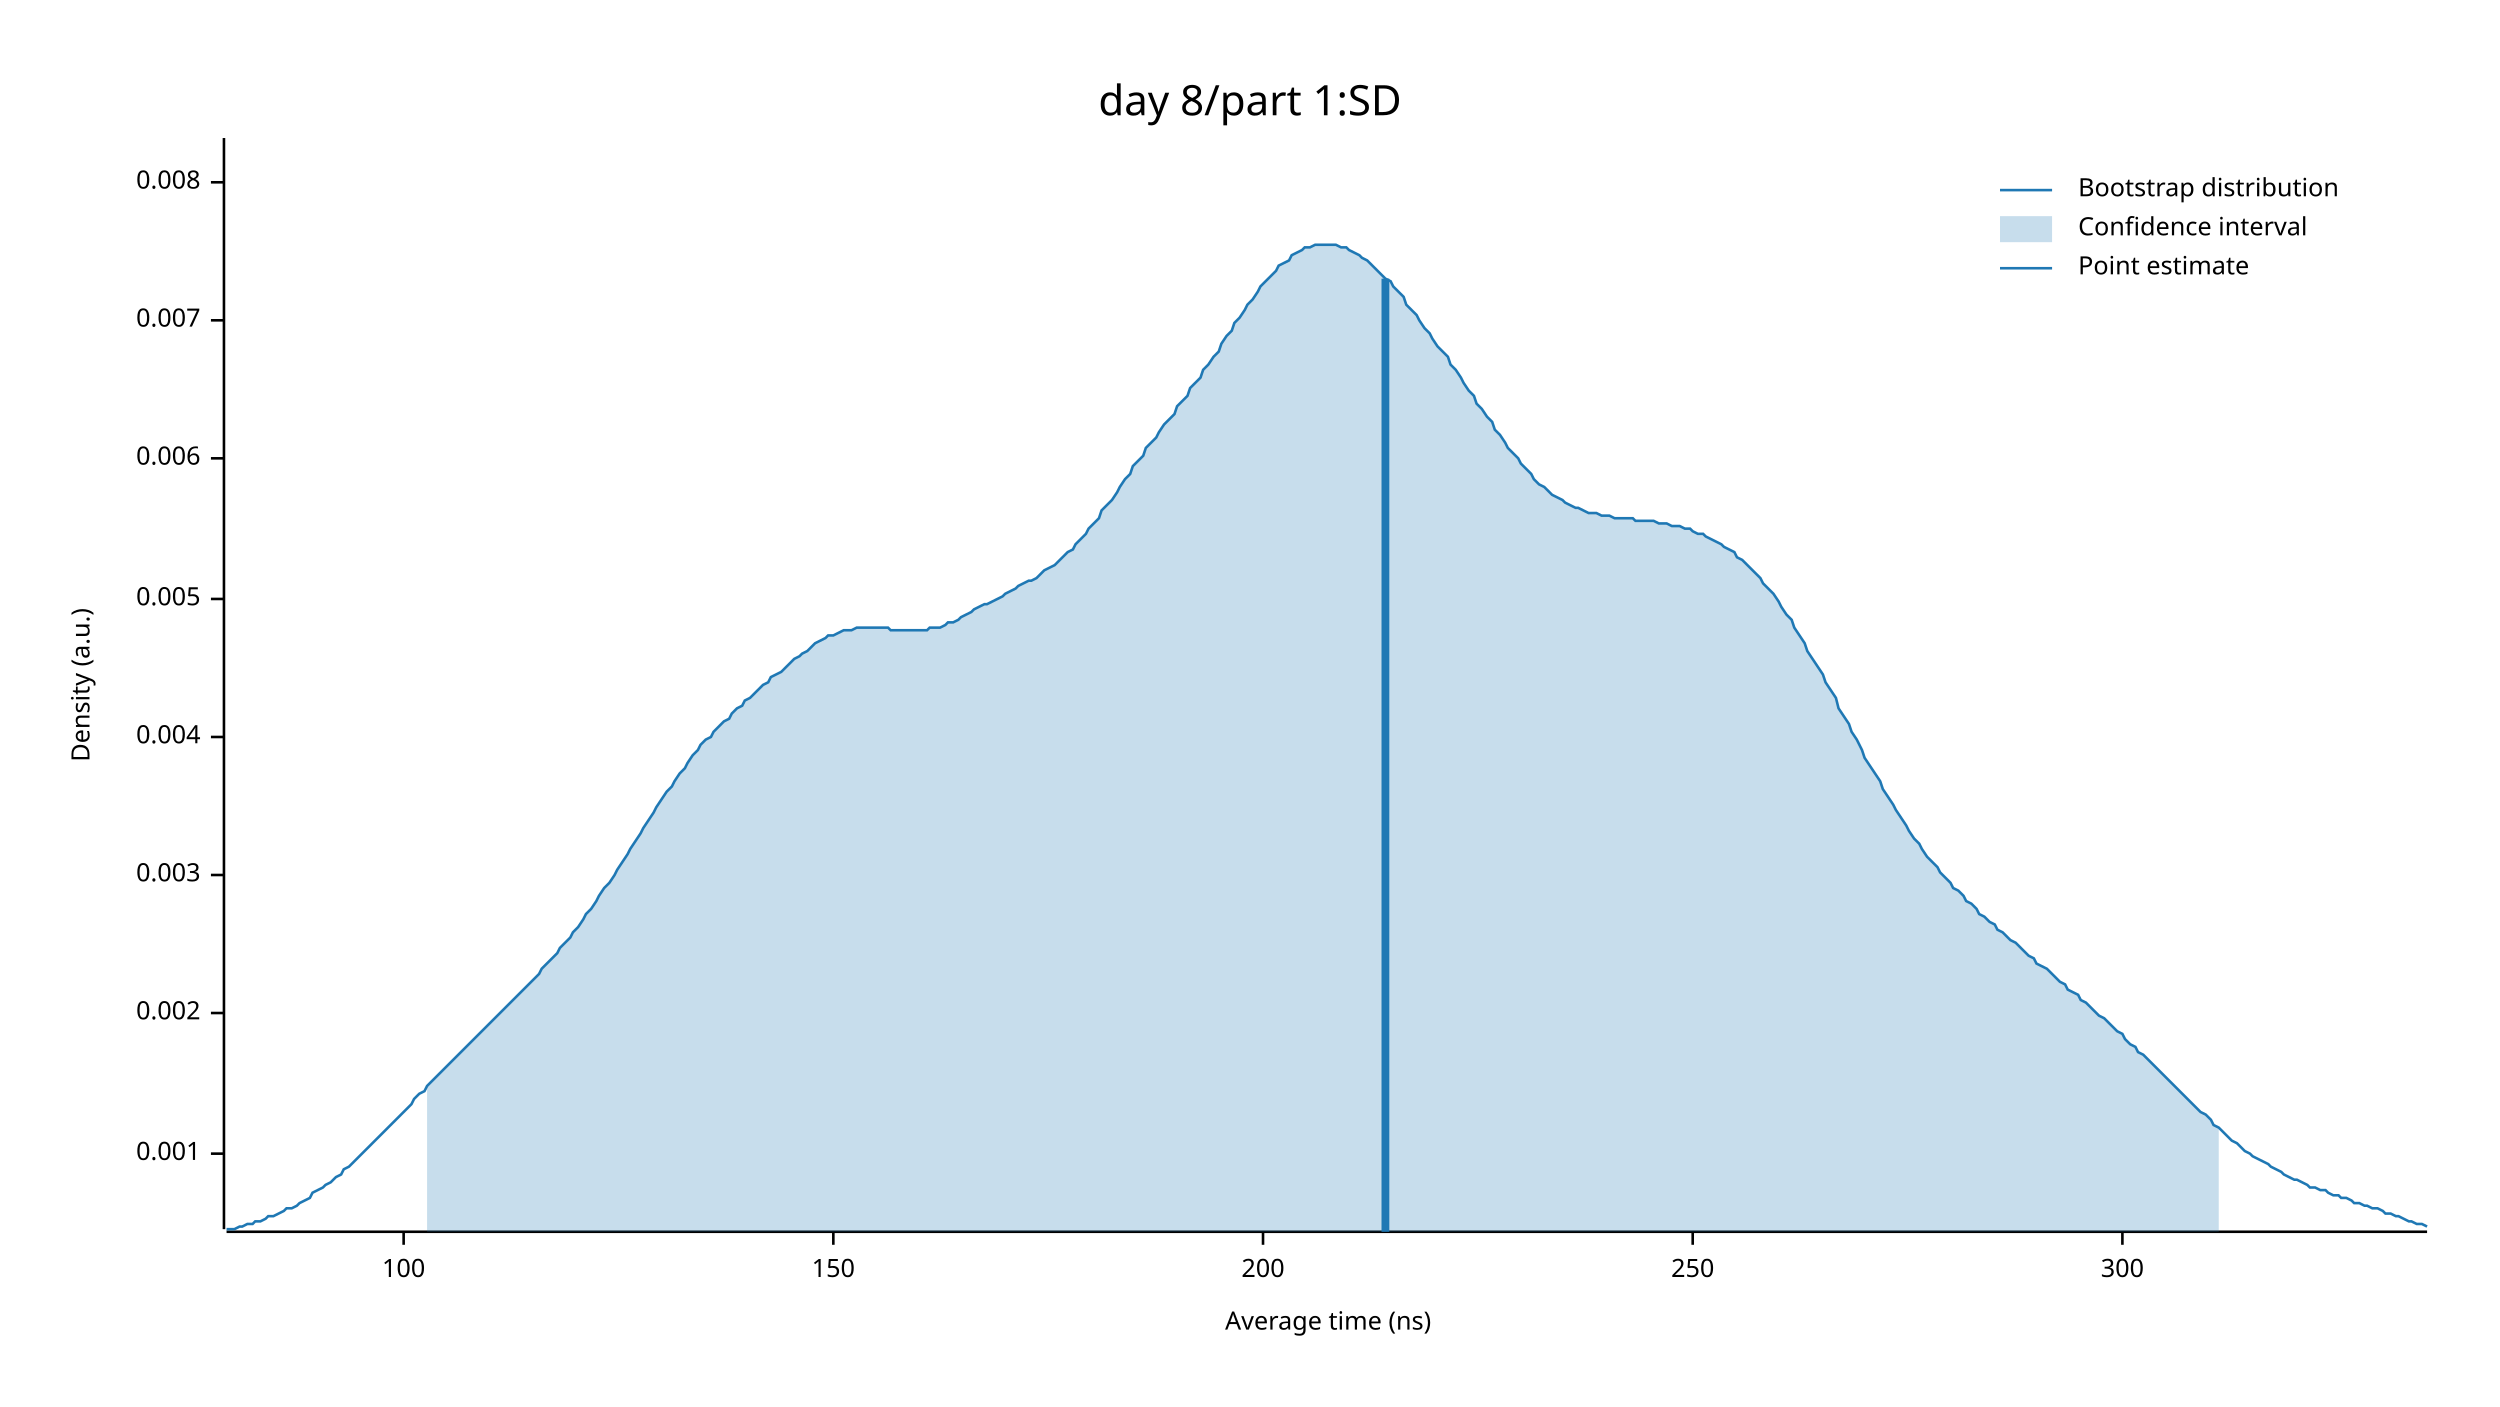
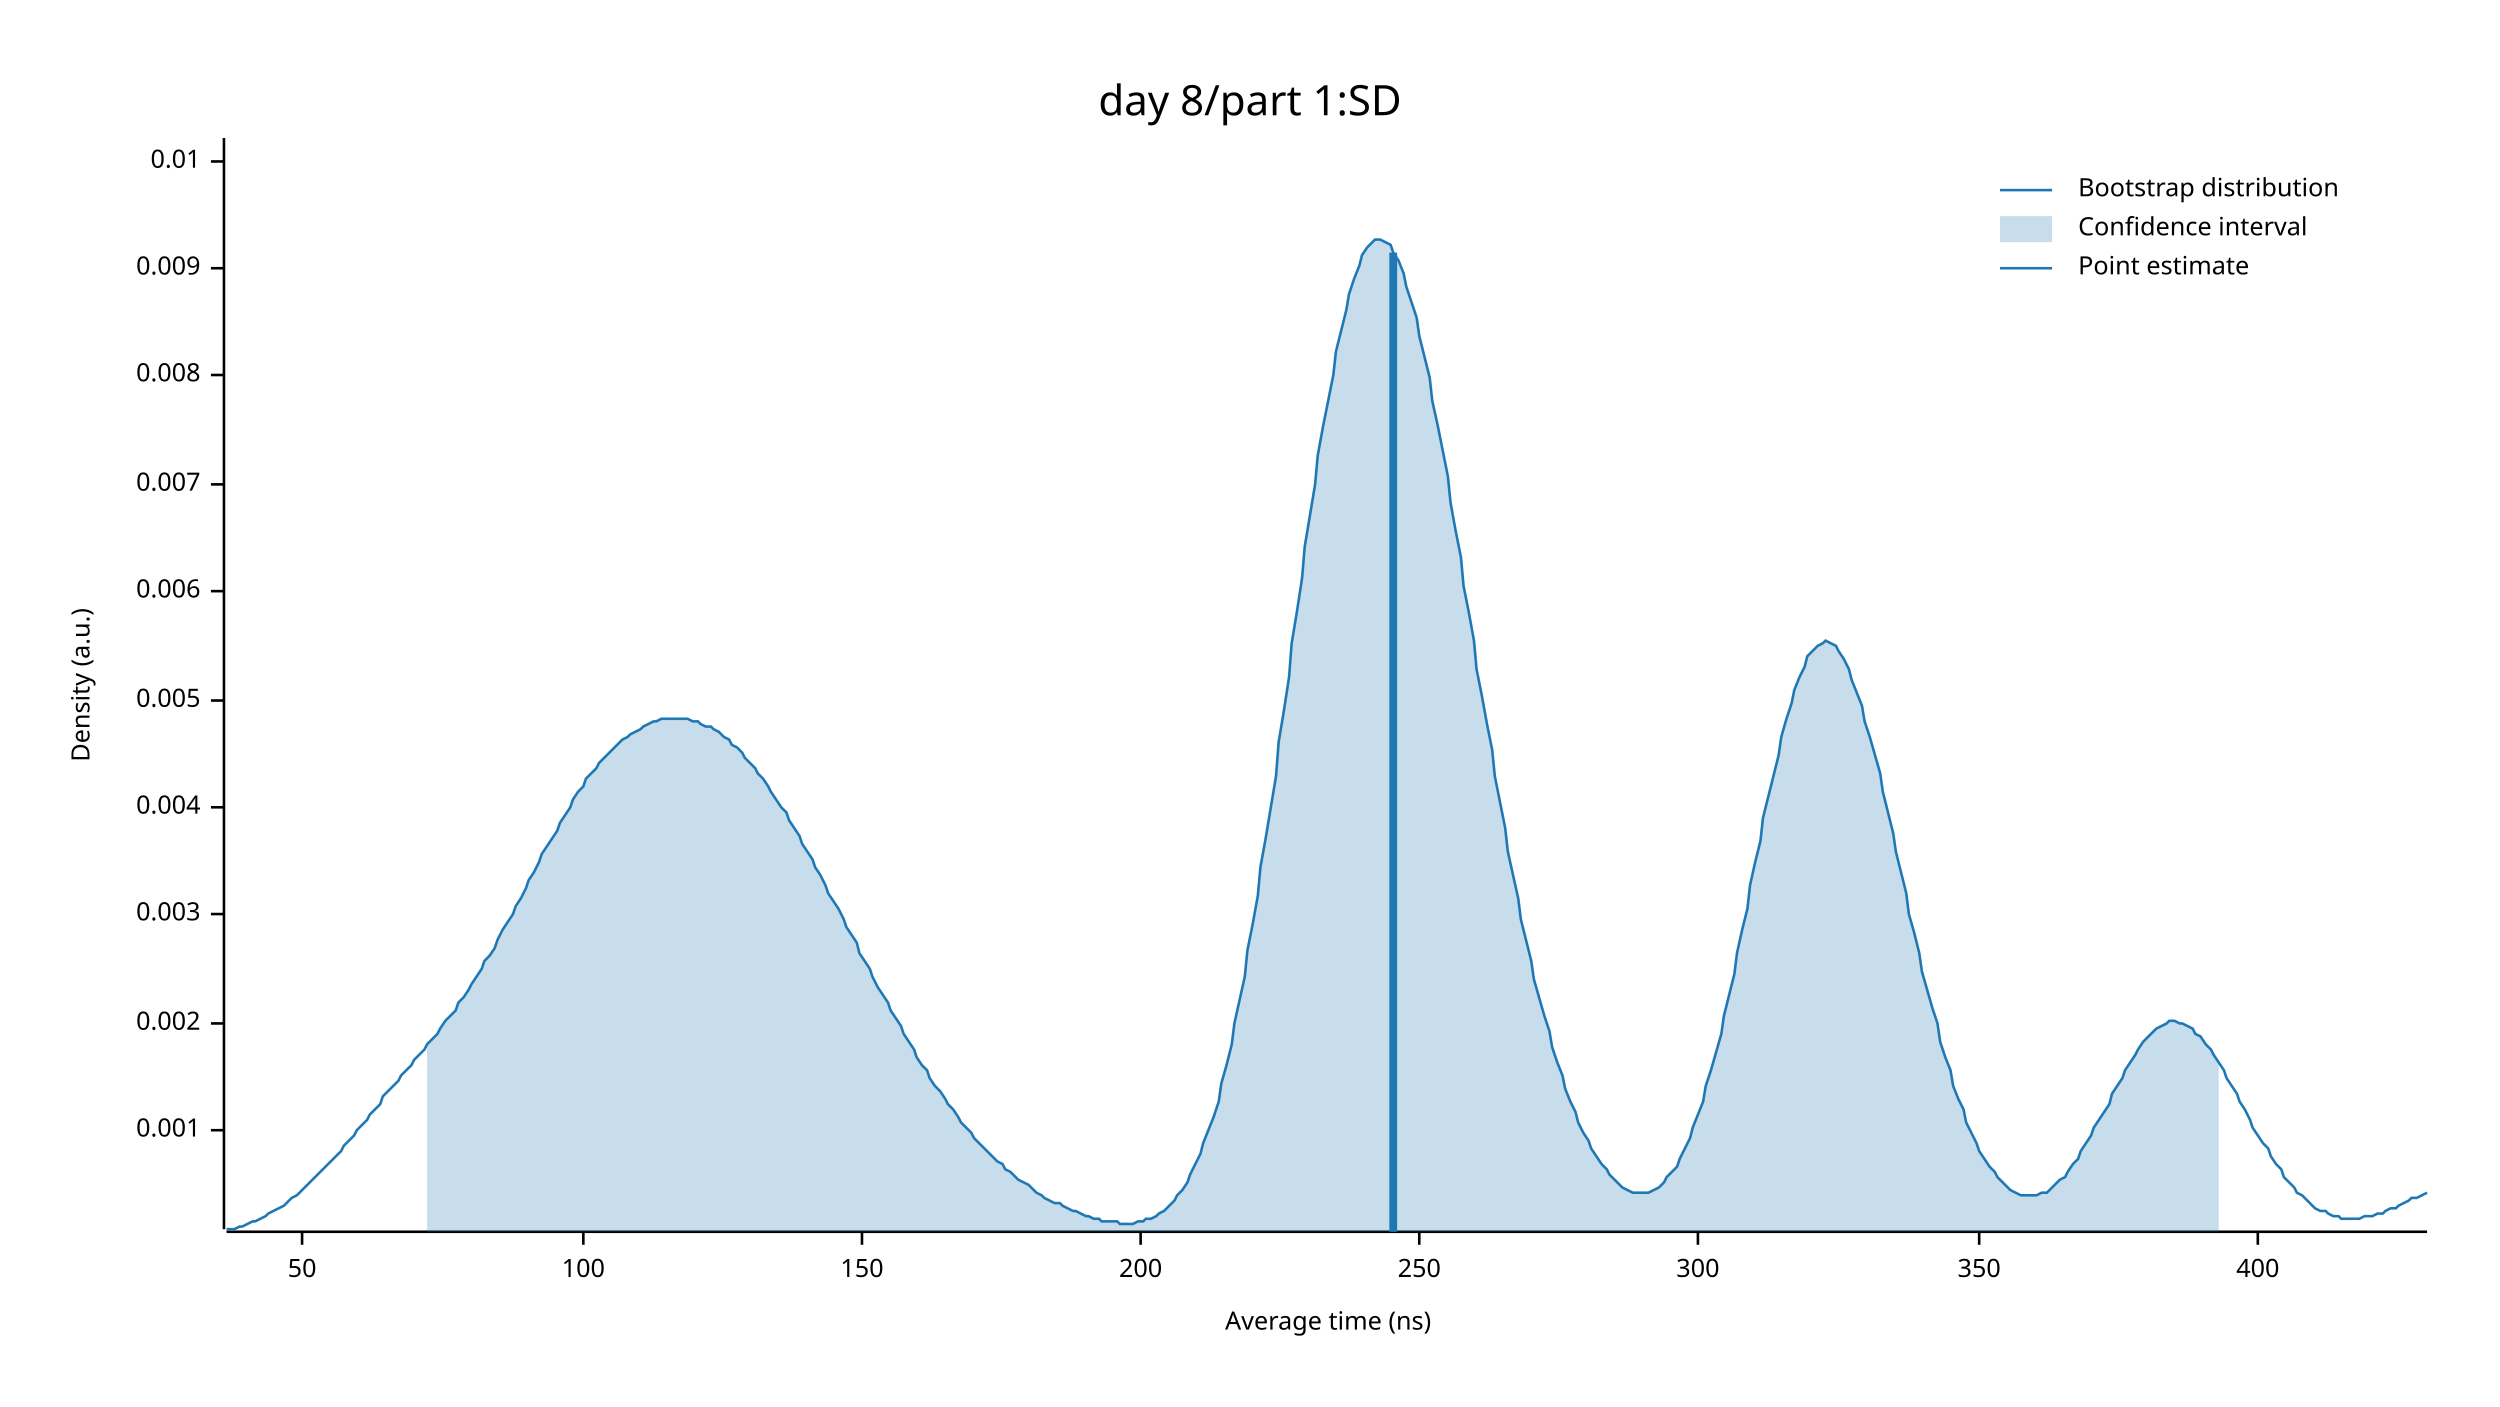
<svg xmlns="http://www.w3.org/2000/svg" width="960" height="540" viewBox="0 0 960 540">
  <text x="480" y="32" dy="0.76em" text-anchor="middle" font-family="sans-serif" font-size="16.129" opacity="1" fill="#000000">
day 8/part 1:SD
</text>
  <text x="27" y="263" dy="0.76em" text-anchor="middle" font-family="sans-serif" font-size="9.677" opacity="1" fill="#000000" transform="rotate(270, 27, 263)">
Density (a.u.)
</text>
  <text x="510" y="513" dy="-0.5ex" text-anchor="middle" font-family="sans-serif" font-size="9.677" opacity="1" fill="#000000">
Average time (ns)
</text>
  <polyline fill="none" opacity="1" stroke="#000000" stroke-width="1" points="86,53 86,472 " />
-   <text x="77" y="443" dy="0.5ex" text-anchor="end" font-family="sans-serif" font-size="9.677" opacity="1" fill="#000000">
+   <text x="77" y="434" dy="0.5ex" text-anchor="end" font-family="sans-serif" font-size="9.677" opacity="1" fill="#000000">
0.001
</text>
-   <polyline fill="none" opacity="1" stroke="#000000" stroke-width="1" points="81,443 86,443 " />
-   <text x="77" y="389" dy="0.5ex" text-anchor="end" font-family="sans-serif" font-size="9.677" opacity="1" fill="#000000">
+   <polyline fill="none" opacity="1" stroke="#000000" stroke-width="1" points="81,434 86,434 " />
+   <text x="77" y="393" dy="0.5ex" text-anchor="end" font-family="sans-serif" font-size="9.677" opacity="1" fill="#000000">
0.002
</text>
-   <polyline fill="none" opacity="1" stroke="#000000" stroke-width="1" points="81,389 86,389 " />
-   <text x="77" y="336" dy="0.5ex" text-anchor="end" font-family="sans-serif" font-size="9.677" opacity="1" fill="#000000">
+   <polyline fill="none" opacity="1" stroke="#000000" stroke-width="1" points="81,393 86,393 " />
+   <text x="77" y="351" dy="0.5ex" text-anchor="end" font-family="sans-serif" font-size="9.677" opacity="1" fill="#000000">
0.003
</text>
-   <polyline fill="none" opacity="1" stroke="#000000" stroke-width="1" points="81,336 86,336 " />
-   <text x="77" y="283" dy="0.5ex" text-anchor="end" font-family="sans-serif" font-size="9.677" opacity="1" fill="#000000">
+   <polyline fill="none" opacity="1" stroke="#000000" stroke-width="1" points="81,351 86,351 " />
+   <text x="77" y="310" dy="0.5ex" text-anchor="end" font-family="sans-serif" font-size="9.677" opacity="1" fill="#000000">
0.004
</text>
-   <polyline fill="none" opacity="1" stroke="#000000" stroke-width="1" points="81,283 86,283 " />
-   <text x="77" y="230" dy="0.5ex" text-anchor="end" font-family="sans-serif" font-size="9.677" opacity="1" fill="#000000">
+   <polyline fill="none" opacity="1" stroke="#000000" stroke-width="1" points="81,310 86,310 " />
+   <text x="77" y="269" dy="0.5ex" text-anchor="end" font-family="sans-serif" font-size="9.677" opacity="1" fill="#000000">
0.005
</text>
-   <polyline fill="none" opacity="1" stroke="#000000" stroke-width="1" points="81,230 86,230 " />
-   <text x="77" y="176" dy="0.5ex" text-anchor="end" font-family="sans-serif" font-size="9.677" opacity="1" fill="#000000">
+   <polyline fill="none" opacity="1" stroke="#000000" stroke-width="1" points="81,269 86,269 " />
+   <text x="77" y="227" dy="0.5ex" text-anchor="end" font-family="sans-serif" font-size="9.677" opacity="1" fill="#000000">
0.006
</text>
-   <polyline fill="none" opacity="1" stroke="#000000" stroke-width="1" points="81,176 86,176 " />
-   <text x="77" y="123" dy="0.5ex" text-anchor="end" font-family="sans-serif" font-size="9.677" opacity="1" fill="#000000">
+   <polyline fill="none" opacity="1" stroke="#000000" stroke-width="1" points="81,227 86,227 " />
+   <text x="77" y="186" dy="0.5ex" text-anchor="end" font-family="sans-serif" font-size="9.677" opacity="1" fill="#000000">
0.007
</text>
-   <polyline fill="none" opacity="1" stroke="#000000" stroke-width="1" points="81,123 86,123 " />
-   <text x="77" y="70" dy="0.5ex" text-anchor="end" font-family="sans-serif" font-size="9.677" opacity="1" fill="#000000">
+   <polyline fill="none" opacity="1" stroke="#000000" stroke-width="1" points="81,186 86,186 " />
+   <text x="77" y="144" dy="0.5ex" text-anchor="end" font-family="sans-serif" font-size="9.677" opacity="1" fill="#000000">
0.008
</text>
-   <polyline fill="none" opacity="1" stroke="#000000" stroke-width="1" points="81,70 86,70 " />
+   <polyline fill="none" opacity="1" stroke="#000000" stroke-width="1" points="81,144 86,144 " />
+   <text x="77" y="103" dy="0.5ex" text-anchor="end" font-family="sans-serif" font-size="9.677" opacity="1" fill="#000000">
+ 0.009
+ </text>
+   <polyline fill="none" opacity="1" stroke="#000000" stroke-width="1" points="81,103 86,103 " />
+   <text x="77" y="62" dy="0.5ex" text-anchor="end" font-family="sans-serif" font-size="9.677" opacity="1" fill="#000000">
+ 0.01
+ </text>
+   <polyline fill="none" opacity="1" stroke="#000000" stroke-width="1" points="81,62 86,62 " />
  <polyline fill="none" opacity="1" stroke="#000000" stroke-width="1" points="87,473 932,473 " />
-   <text x="155" y="483" dy="0.76em" text-anchor="middle" font-family="sans-serif" font-size="9.677" opacity="1" fill="#000000">
+   <text x="116" y="483" dy="0.76em" text-anchor="middle" font-family="sans-serif" font-size="9.677" opacity="1" fill="#000000">
+ 50
+ </text>
+   <polyline fill="none" opacity="1" stroke="#000000" stroke-width="1" points="116,473 116,478 " />
+   <text x="224" y="483" dy="0.76em" text-anchor="middle" font-family="sans-serif" font-size="9.677" opacity="1" fill="#000000">
100
</text>
-   <polyline fill="none" opacity="1" stroke="#000000" stroke-width="1" points="155,473 155,478 " />
-   <text x="320" y="483" dy="0.76em" text-anchor="middle" font-family="sans-serif" font-size="9.677" opacity="1" fill="#000000">
+   <polyline fill="none" opacity="1" stroke="#000000" stroke-width="1" points="224,473 224,478 " />
+   <text x="331" y="483" dy="0.76em" text-anchor="middle" font-family="sans-serif" font-size="9.677" opacity="1" fill="#000000">
150
</text>
-   <polyline fill="none" opacity="1" stroke="#000000" stroke-width="1" points="320,473 320,478 " />
-   <text x="485" y="483" dy="0.76em" text-anchor="middle" font-family="sans-serif" font-size="9.677" opacity="1" fill="#000000">
+   <polyline fill="none" opacity="1" stroke="#000000" stroke-width="1" points="331,473 331,478 " />
+   <text x="438" y="483" dy="0.76em" text-anchor="middle" font-family="sans-serif" font-size="9.677" opacity="1" fill="#000000">
200
</text>
-   <polyline fill="none" opacity="1" stroke="#000000" stroke-width="1" points="485,473 485,478 " />
-   <text x="650" y="483" dy="0.76em" text-anchor="middle" font-family="sans-serif" font-size="9.677" opacity="1" fill="#000000">
+   <polyline fill="none" opacity="1" stroke="#000000" stroke-width="1" points="438,473 438,478 " />
+   <text x="545" y="483" dy="0.76em" text-anchor="middle" font-family="sans-serif" font-size="9.677" opacity="1" fill="#000000">
250
</text>
-   <polyline fill="none" opacity="1" stroke="#000000" stroke-width="1" points="650,473 650,478 " />
-   <text x="815" y="483" dy="0.76em" text-anchor="middle" font-family="sans-serif" font-size="9.677" opacity="1" fill="#000000">
+   <polyline fill="none" opacity="1" stroke="#000000" stroke-width="1" points="545,473 545,478 " />
+   <text x="652" y="483" dy="0.76em" text-anchor="middle" font-family="sans-serif" font-size="9.677" opacity="1" fill="#000000">
300
</text>
-   <polyline fill="none" opacity="1" stroke="#000000" stroke-width="1" points="815,473 815,478 " />
-   <polyline fill="none" opacity="1" stroke="#1F78B4" stroke-width="1" points="87,472 88,472 90,472 92,471 93,471 95,470 97,470 98,469 100,469 102,468 103,467 105,467 107,466 109,465 110,464 112,464 114,463 115,462 117,461 119,460 120,458 122,457 124,456 125,455 127,454 129,452 131,451 132,449 134,448 136,446 137,445 139,443 141,441 142,440 144,438 146,436 147,435 149,433 151,431 153,429 154,428 156,426 158,424 159,422 161,420 163,419 164,417 166,415 168,413 169,412 171,410 173,408 175,406 176,405 178,403 180,401 181,400 183,398 185,396 186,395 188,393 190,391 191,390 193,388 195,386 197,384 198,383 200,381 202,379 203,378 205,376 207,374 208,372 210,370 212,368 214,366 215,364 217,362 219,360 220,358 222,356 224,353 225,351 227,349 229,346 230,344 232,341 234,339 236,336 237,334 239,331 241,328 242,326 244,323 246,320 247,318 249,315 251,312 252,310 254,307 256,304 258,302 259,300 261,297 263,295 264,293 266,290 268,288 269,286 271,284 273,283 274,281 276,279 278,277 280,276 281,274 283,272 285,271 286,269 288,268 290,266 291,265 293,263 295,262 296,260 298,259 300,258 302,256 303,255 305,253 307,252 308,251 310,250 312,248 313,247 315,246 317,245 318,244 320,244 322,243 324,242 325,242 327,242 329,241 330,241 332,241 334,241 335,241 337,241 339,241 341,241 342,242 344,242 346,242 347,242 349,242 351,242 352,242 354,242 356,242 357,241 359,241 361,241 363,240 364,239 366,239 368,238 369,237 371,236 373,235 374,234 376,233 378,232 379,232 381,231 383,230 385,229 386,228 388,227 390,226 391,225 393,224 395,223 396,223 398,222 400,220 401,219 403,218 405,217 407,215 408,214 410,212 412,211 413,209 415,207 417,205 418,203 420,201 422,199 423,196 425,194 427,192 429,189 430,187 432,184 434,182 435,179 437,177 439,175 440,172 442,170 444,168 445,166 447,163 449,161 451,159 452,156 454,154 456,152 457,149 459,147 461,145 462,142 464,140 466,137 468,135 469,132 471,129 473,127 474,124 476,122 478,119 479,117 481,115 483,112 484,110 486,108 488,106 490,104 491,102 493,101 495,100 496,98 498,97 500,96 501,95 503,95 505,94 506,94 508,94 510,94 512,94 513,94 515,95 517,95 518,96 520,97 522,98 523,99 525,100 527,102 528,103 530,105 532,107 534,108 535,110 537,112 539,114 540,117 542,119 544,121 545,123 547,126 549,128 550,130 552,133 554,135 556,137 557,140 559,142 561,145 562,147 564,150 566,152 567,155 569,157 571,160 573,162 574,165 576,167 578,170 579,172 581,174 583,176 584,178 586,180 588,182 589,184 591,186 593,187 595,189 596,190 598,191 600,192 601,193 603,194 605,195 606,195 608,196 610,197 611,197 613,197 615,198 617,198 618,198 620,199 622,199 623,199 625,199 627,199 628,200 630,200 632,200 633,200 635,200 637,201 639,201 640,201 642,202 644,202 645,202 647,203 649,203 650,204 652,205 654,205 655,206 657,207 659,208 661,209 662,210 664,211 666,212 667,214 669,215 671,217 672,218 674,220 676,222 677,224 679,226 681,228 683,231 684,233 686,236 688,238 689,241 691,244 693,247 694,250 696,253 698,256 700,259 701,262 703,265 705,268 706,272 708,275 710,278 711,281 713,284 715,288 716,291 718,294 720,297 722,300 723,303 725,306 727,309 728,311 730,314 732,317 733,319 735,322 737,324 738,326 740,329 742,331 744,333 745,335 747,337 749,339 750,341 752,342 754,344 755,346 757,347 759,349 760,351 762,352 764,354 766,355 767,357 769,358 771,360 772,361 774,362 776,364 777,365 779,367 781,368 782,370 784,371 786,372 788,374 789,375 791,377 793,378 794,380 796,381 798,382 799,384 801,385 803,387 804,388 806,390 808,391 810,393 811,394 813,396 815,397 816,399 818,401 820,402 821,404 823,405 825,407 827,409 828,410 830,412 832,414 833,415 835,417 837,419 838,420 840,422 842,424 843,425 845,427 847,428 849,430 850,432 852,433 854,435 855,436 857,438 859,439 860,440 862,442 864,443 865,444 867,445 869,446 871,447 872,448 874,449 876,450 877,451 879,452 881,453 882,453 884,454 886,455 887,456 889,456 891,457 893,457 894,458 896,459 898,459 899,460 901,460 903,461 904,462 906,462 908,463 909,463 911,464 913,464 915,465 916,466 918,466 920,467 921,467 923,468 925,469 926,469 928,470 930,470 932,471 " />
-   <polygon opacity="0.25" fill="#1F78B4" points="164,417 166,415 168,413 169,412 171,410 173,408 175,406 176,405 178,403 180,401 181,400 183,398 185,396 186,395 188,393 190,391 191,390 193,388 195,386 197,384 198,383 200,381 202,379 203,378 205,376 207,374 208,372 210,370 212,368 214,366 215,364 217,362 219,360 220,358 222,356 224,353 225,351 227,349 229,346 230,344 232,341 234,339 236,336 237,334 239,331 241,328 242,326 244,323 246,320 247,318 249,315 251,312 252,310 254,307 256,304 258,302 259,300 261,297 263,295 264,293 266,290 268,288 269,286 271,284 273,283 274,281 276,279 278,277 280,276 281,274 283,272 285,271 286,269 288,268 290,266 291,265 293,263 295,262 296,260 298,259 300,258 302,256 303,255 305,253 307,252 308,251 310,250 312,248 313,247 315,246 317,245 318,244 320,244 322,243 324,242 325,242 327,242 329,241 330,241 332,241 334,241 335,241 337,241 339,241 341,241 342,242 344,242 346,242 347,242 349,242 351,242 352,242 354,242 356,242 357,241 359,241 361,241 363,240 364,239 366,239 368,238 369,237 371,236 373,235 374,234 376,233 378,232 379,232 381,231 383,230 385,229 386,228 388,227 390,226 391,225 393,224 395,223 396,223 398,222 400,220 401,219 403,218 405,217 407,215 408,214 410,212 412,211 413,209 415,207 417,205 418,203 420,201 422,199 423,196 425,194 427,192 429,189 430,187 432,184 434,182 435,179 437,177 439,175 440,172 442,170 444,168 445,166 447,163 449,161 451,159 452,156 454,154 456,152 457,149 459,147 461,145 462,142 464,140 466,137 468,135 469,132 471,129 473,127 474,124 476,122 478,119 479,117 481,115 483,112 484,110 486,108 488,106 490,104 491,102 493,101 495,100 496,98 498,97 500,96 501,95 503,95 505,94 506,94 508,94 510,94 512,94 513,94 515,95 517,95 518,96 520,97 522,98 523,99 525,100 527,102 528,103 530,105 532,107 534,108 535,110 537,112 539,114 540,117 542,119 544,121 545,123 547,126 549,128 550,130 552,133 554,135 556,137 557,140 559,142 561,145 562,147 564,150 566,152 567,155 569,157 571,160 573,162 574,165 576,167 578,170 579,172 581,174 583,176 584,178 586,180 588,182 589,184 591,186 593,187 595,189 596,190 598,191 600,192 601,193 603,194 605,195 606,195 608,196 610,197 611,197 613,197 615,198 617,198 618,198 620,199 622,199 623,199 625,199 627,199 628,200 630,200 632,200 633,200 635,200 637,201 639,201 640,201 642,202 644,202 645,202 647,203 649,203 650,204 652,205 654,205 655,206 657,207 659,208 661,209 662,210 664,211 666,212 667,214 669,215 671,217 672,218 674,220 676,222 677,224 679,226 681,228 683,231 684,233 686,236 688,238 689,241 691,244 693,247 694,250 696,253 698,256 700,259 701,262 703,265 705,268 706,272 708,275 710,278 711,281 713,284 715,288 716,291 718,294 720,297 722,300 723,303 725,306 727,309 728,311 730,314 732,317 733,319 735,322 737,324 738,326 740,329 742,331 744,333 745,335 747,337 749,339 750,341 752,342 754,344 755,346 757,347 759,349 760,351 762,352 764,354 766,355 767,357 769,358 771,360 772,361 774,362 776,364 777,365 779,367 781,368 782,370 784,371 786,372 788,374 789,375 791,377 793,378 794,380 796,381 798,382 799,384 801,385 803,387 804,388 806,390 808,391 810,393 811,394 813,396 815,397 816,399 818,401 820,402 821,404 823,405 825,407 827,409 828,410 830,412 832,414 833,415 835,417 837,419 838,420 840,422 842,424 843,425 845,427 847,428 849,430 850,432 852,433 852,473 164,473 " />
-   <polyline fill="none" opacity="1" stroke="#1F78B4" stroke-width="3" points="532,473 532,107 " />
+   <polyline fill="none" opacity="1" stroke="#000000" stroke-width="1" points="652,473 652,478 " />
+   <text x="760" y="483" dy="0.76em" text-anchor="middle" font-family="sans-serif" font-size="9.677" opacity="1" fill="#000000">
+ 350
+ </text>
+   <polyline fill="none" opacity="1" stroke="#000000" stroke-width="1" points="760,473 760,478 " />
+   <text x="867" y="483" dy="0.76em" text-anchor="middle" font-family="sans-serif" font-size="9.677" opacity="1" fill="#000000">
+ 400
+ </text>
+   <polyline fill="none" opacity="1" stroke="#000000" stroke-width="1" points="867,473 867,478 " />
+   <polyline fill="none" opacity="1" stroke="#1F78B4" stroke-width="1" points="87,472 88,472 90,472 92,471 93,471 95,470 97,469 98,469 100,468 102,467 103,466 105,465 107,464 109,463 110,462 112,460 114,459 115,458 117,456 119,454 120,453 122,451 124,449 125,448 127,446 129,444 131,442 132,440 134,438 136,436 137,434 139,432 141,430 142,428 144,426 146,424 147,421 149,419 151,417 153,415 154,413 156,411 158,409 159,407 161,405 163,403 164,401 166,399 168,397 169,395 171,392 173,390 175,388 176,385 178,383 180,380 181,378 183,375 185,372 186,369 188,367 190,364 191,361 193,357 195,354 197,351 198,348 200,345 202,341 203,338 205,335 207,331 208,328 210,325 212,322 214,319 215,316 217,313 219,310 220,307 222,304 224,302 225,299 227,297 229,295 230,293 232,291 234,289 236,287 237,286 239,284 241,283 242,282 244,281 246,280 247,279 249,278 251,277 252,277 254,276 256,276 258,276 259,276 261,276 263,276 264,276 266,277 268,277 269,278 271,279 273,279 274,280 276,281 278,283 280,284 281,286 283,287 285,289 286,291 288,293 290,295 291,297 293,299 295,302 296,304 298,307 300,310 302,312 303,315 305,318 307,321 308,324 310,327 312,330 313,333 315,336 317,340 318,343 320,346 322,349 324,353 325,356 327,359 329,362 330,366 332,369 334,372 335,375 337,379 339,382 341,385 342,388 344,391 346,394 347,397 349,400 351,403 352,406 354,409 356,411 357,414 359,417 361,419 363,422 364,424 366,426 368,429 369,431 371,433 373,435 374,437 376,439 378,441 379,442 381,444 383,446 385,447 386,449 388,450 390,452 391,453 393,454 395,455 396,456 398,458 400,459 401,460 403,461 405,462 407,462 408,463 410,464 412,465 413,465 415,466 417,467 418,467 420,468 422,468 423,469 425,469 427,469 429,469 430,470 432,470 434,470 435,470 437,469 439,469 440,468 442,468 444,467 445,466 447,465 449,463 451,461 452,459 454,457 456,454 457,451 459,447 461,443 462,439 464,434 466,429 468,423 469,416 471,409 473,401 474,393 476,384 478,375 479,365 481,355 483,344 484,333 486,322 488,310 490,298 491,285 493,273 495,260 496,247 498,235 500,222 501,210 503,198 505,186 506,175 508,164 510,154 512,144 513,135 515,127 517,119 518,113 520,107 522,102 523,98 525,95 527,93 528,92 530,92 532,93 534,94 535,97 537,100 539,105 540,110 542,116 544,122 545,129 547,137 549,145 550,154 552,163 554,173 556,183 557,193 559,204 561,214 562,225 564,235 566,246 567,257 569,267 571,278 573,288 574,298 576,308 578,318 579,327 581,336 583,345 584,353 586,361 588,369 589,376 591,383 593,390 595,396 596,402 598,408 600,413 601,418 603,423 605,427 606,431 608,435 610,438 611,441 613,444 615,447 617,449 618,451 620,453 622,455 623,456 625,457 627,458 628,458 630,458 632,458 633,458 635,457 637,456 639,454 640,452 642,450 644,448 645,445 647,441 649,437 650,433 652,428 654,423 655,417 657,411 659,404 661,397 662,390 664,382 666,374 667,366 669,357 671,349 672,340 674,331 676,323 677,314 679,306 681,298 683,290 684,283 686,276 688,270 689,265 691,260 693,256 694,252 696,250 698,248 700,247 701,246 703,247 705,248 706,250 708,253 710,257 711,261 713,266 715,271 716,277 718,283 720,290 722,297 723,304 725,312 727,320 728,327 730,335 732,343 733,351 735,358 737,366 738,373 740,380 742,387 744,393 745,400 747,406 749,411 750,417 752,422 754,426 755,431 757,435 759,439 760,442 762,445 764,448 766,450 767,452 769,454 771,456 772,457 774,458 776,459 777,459 779,459 781,459 782,459 784,458 786,458 788,456 789,455 791,453 793,452 794,450 796,447 798,445 799,442 801,439 803,436 804,433 806,430 808,427 810,424 811,420 813,417 815,414 816,411 818,408 820,405 821,403 823,400 825,398 827,396 828,395 830,394 832,393 833,392 835,392 837,393 838,393 840,394 842,395 843,397 845,398 847,401 849,403 850,405 852,408 854,411 855,414 857,417 859,420 860,423 862,426 864,430 865,433 867,436 869,439 871,441 872,444 874,447 876,449 877,452 879,454 881,456 882,458 884,459 886,461 887,462 889,464 891,465 893,465 894,466 896,467 898,467 899,468 901,468 903,468 904,468 906,468 908,467 909,467 911,467 913,466 915,466 916,465 918,464 920,464 921,463 923,462 925,461 926,460 928,460 930,459 932,458 " />
+   <polygon opacity="0.25" fill="#1F78B4" points="164,401 166,399 168,397 169,395 171,392 173,390 175,388 176,385 178,383 180,380 181,378 183,375 185,372 186,369 188,367 190,364 191,361 193,357 195,354 197,351 198,348 200,345 202,341 203,338 205,335 207,331 208,328 210,325 212,322 214,319 215,316 217,313 219,310 220,307 222,304 224,302 225,299 227,297 229,295 230,293 232,291 234,289 236,287 237,286 239,284 241,283 242,282 244,281 246,280 247,279 249,278 251,277 252,277 254,276 256,276 258,276 259,276 261,276 263,276 264,276 266,277 268,277 269,278 271,279 273,279 274,280 276,281 278,283 280,284 281,286 283,287 285,289 286,291 288,293 290,295 291,297 293,299 295,302 296,304 298,307 300,310 302,312 303,315 305,318 307,321 308,324 310,327 312,330 313,333 315,336 317,340 318,343 320,346 322,349 324,353 325,356 327,359 329,362 330,366 332,369 334,372 335,375 337,379 339,382 341,385 342,388 344,391 346,394 347,397 349,400 351,403 352,406 354,409 356,411 357,414 359,417 361,419 363,422 364,424 366,426 368,429 369,431 371,433 373,435 374,437 376,439 378,441 379,442 381,444 383,446 385,447 386,449 388,450 390,452 391,453 393,454 395,455 396,456 398,458 400,459 401,460 403,461 405,462 407,462 408,463 410,464 412,465 413,465 415,466 417,467 418,467 420,468 422,468 423,469 425,469 427,469 429,469 430,470 432,470 434,470 435,470 437,469 439,469 440,468 442,468 444,467 445,466 447,465 449,463 451,461 452,459 454,457 456,454 457,451 459,447 461,443 462,439 464,434 466,429 468,423 469,416 471,409 473,401 474,393 476,384 478,375 479,365 481,355 483,344 484,333 486,322 488,310 490,298 491,285 493,273 495,260 496,247 498,235 500,222 501,210 503,198 505,186 506,175 508,164 510,154 512,144 513,135 515,127 517,119 518,113 520,107 522,102 523,98 525,95 527,93 528,92 530,92 532,93 534,94 535,97 537,100 539,105 540,110 542,116 544,122 545,129 547,137 549,145 550,154 552,163 554,173 556,183 557,193 559,204 561,214 562,225 564,235 566,246 567,257 569,267 571,278 573,288 574,298 576,308 578,318 579,327 581,336 583,345 584,353 586,361 588,369 589,376 591,383 593,390 595,396 596,402 598,408 600,413 601,418 603,423 605,427 606,431 608,435 610,438 611,441 613,444 615,447 617,449 618,451 620,453 622,455 623,456 625,457 627,458 628,458 630,458 632,458 633,458 635,457 637,456 639,454 640,452 642,450 644,448 645,445 647,441 649,437 650,433 652,428 654,423 655,417 657,411 659,404 661,397 662,390 664,382 666,374 667,366 669,357 671,349 672,340 674,331 676,323 677,314 679,306 681,298 683,290 684,283 686,276 688,270 689,265 691,260 693,256 694,252 696,250 698,248 700,247 701,246 703,247 705,248 706,250 708,253 710,257 711,261 713,266 715,271 716,277 718,283 720,290 722,297 723,304 725,312 727,320 728,327 730,335 732,343 733,351 735,358 737,366 738,373 740,380 742,387 744,393 745,400 747,406 749,411 750,417 752,422 754,426 755,431 757,435 759,439 760,442 762,445 764,448 766,450 767,452 769,454 771,456 772,457 774,458 776,459 777,459 779,459 781,459 782,459 784,458 786,458 788,456 789,455 791,453 793,452 794,450 796,447 798,445 799,442 801,439 803,436 804,433 806,430 808,427 810,424 811,420 813,417 815,414 816,411 818,408 820,405 821,403 823,400 825,398 827,396 828,395 830,394 832,393 833,392 835,392 837,393 838,393 840,394 842,395 843,397 845,398 847,401 849,403 850,405 852,408 852,473 164,473 " />
+   <polyline fill="none" opacity="1" stroke="#1F78B4" stroke-width="3" points="535,473 535,97 " />
  <text x="798" y="68" dy="0.76em" text-anchor="start" font-family="sans-serif" font-size="9.677" opacity="1" fill="#000000">
Bootstrap distribution
</text>
  <text x="798" y="83" dy="0.76em" text-anchor="start" font-family="sans-serif" font-size="9.677" opacity="1" fill="#000000">
Confidence interval
</text>
  <text x="798" y="98" dy="0.76em" text-anchor="start" font-family="sans-serif" font-size="9.677" opacity="1" fill="#000000">
Point estimate
</text>
  <polyline fill="none" opacity="1" stroke="#1F78B4" stroke-width="1" points="768,73 788,73 " />
  <rect x="768" y="83" width="20" height="10" opacity="0.25" fill="#1F78B4" stroke="none" />
  <polyline fill="none" opacity="1" stroke="#1F78B4" stroke-width="1" points="768,103 788,103 " />
</svg>
